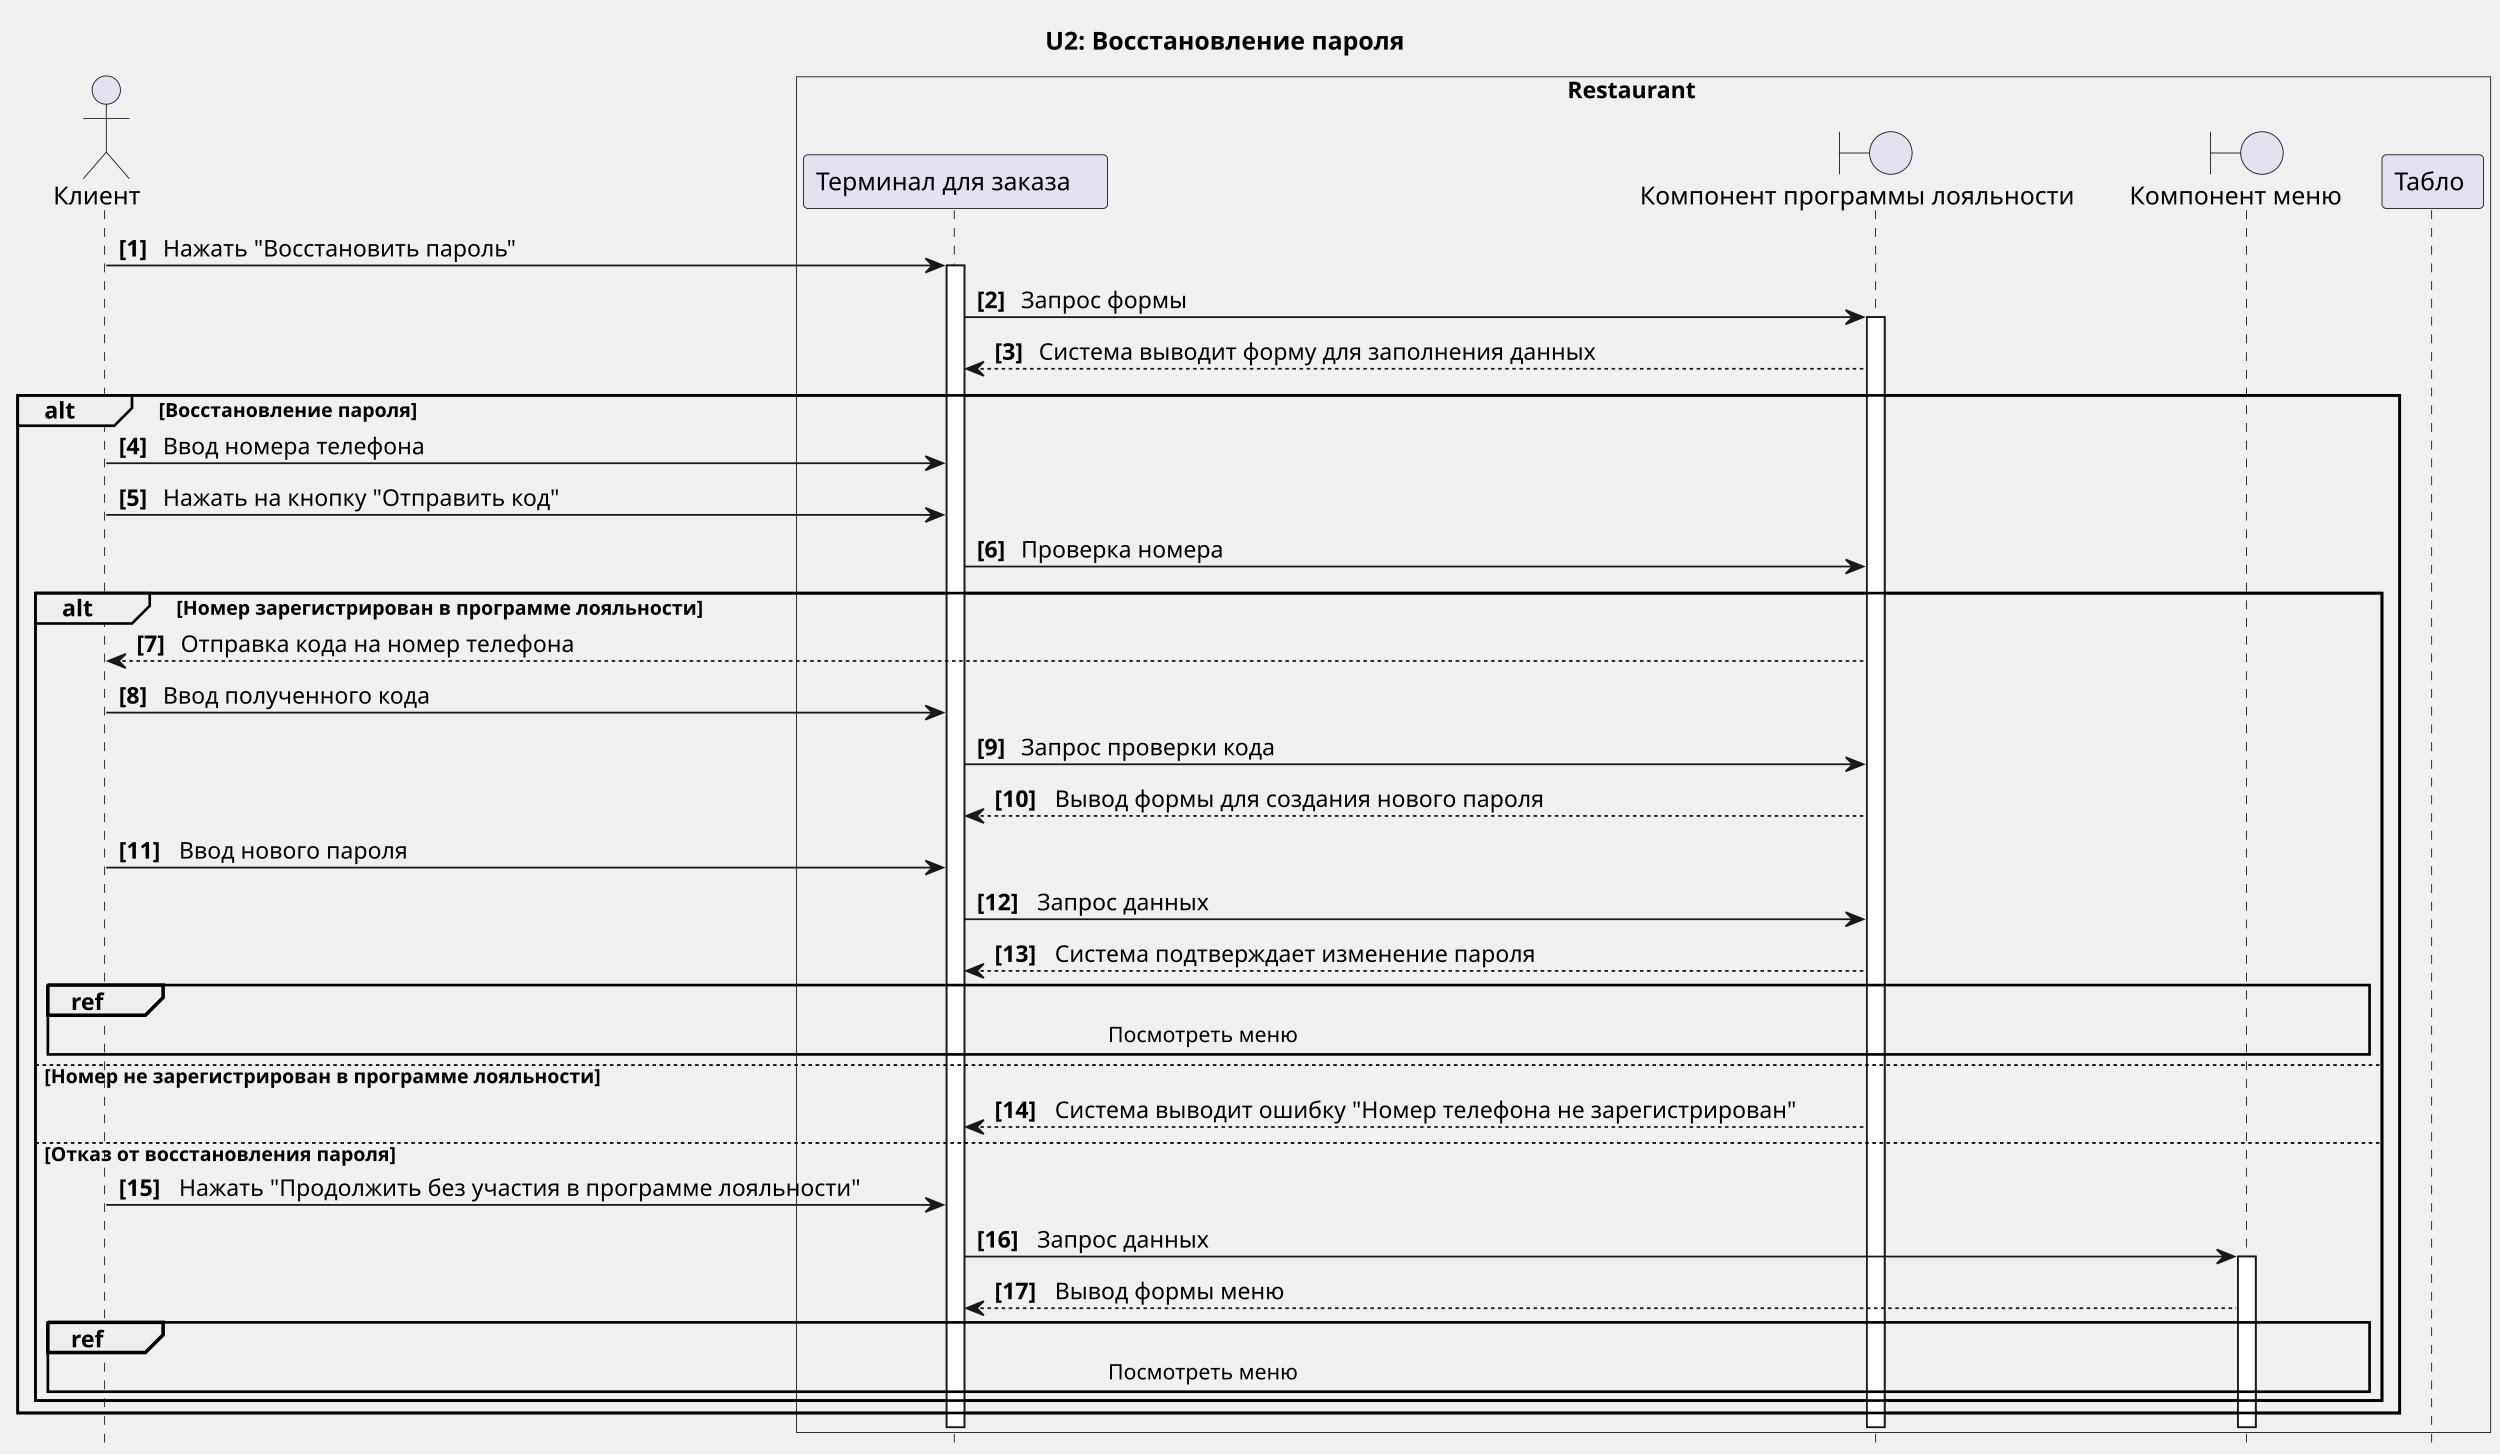
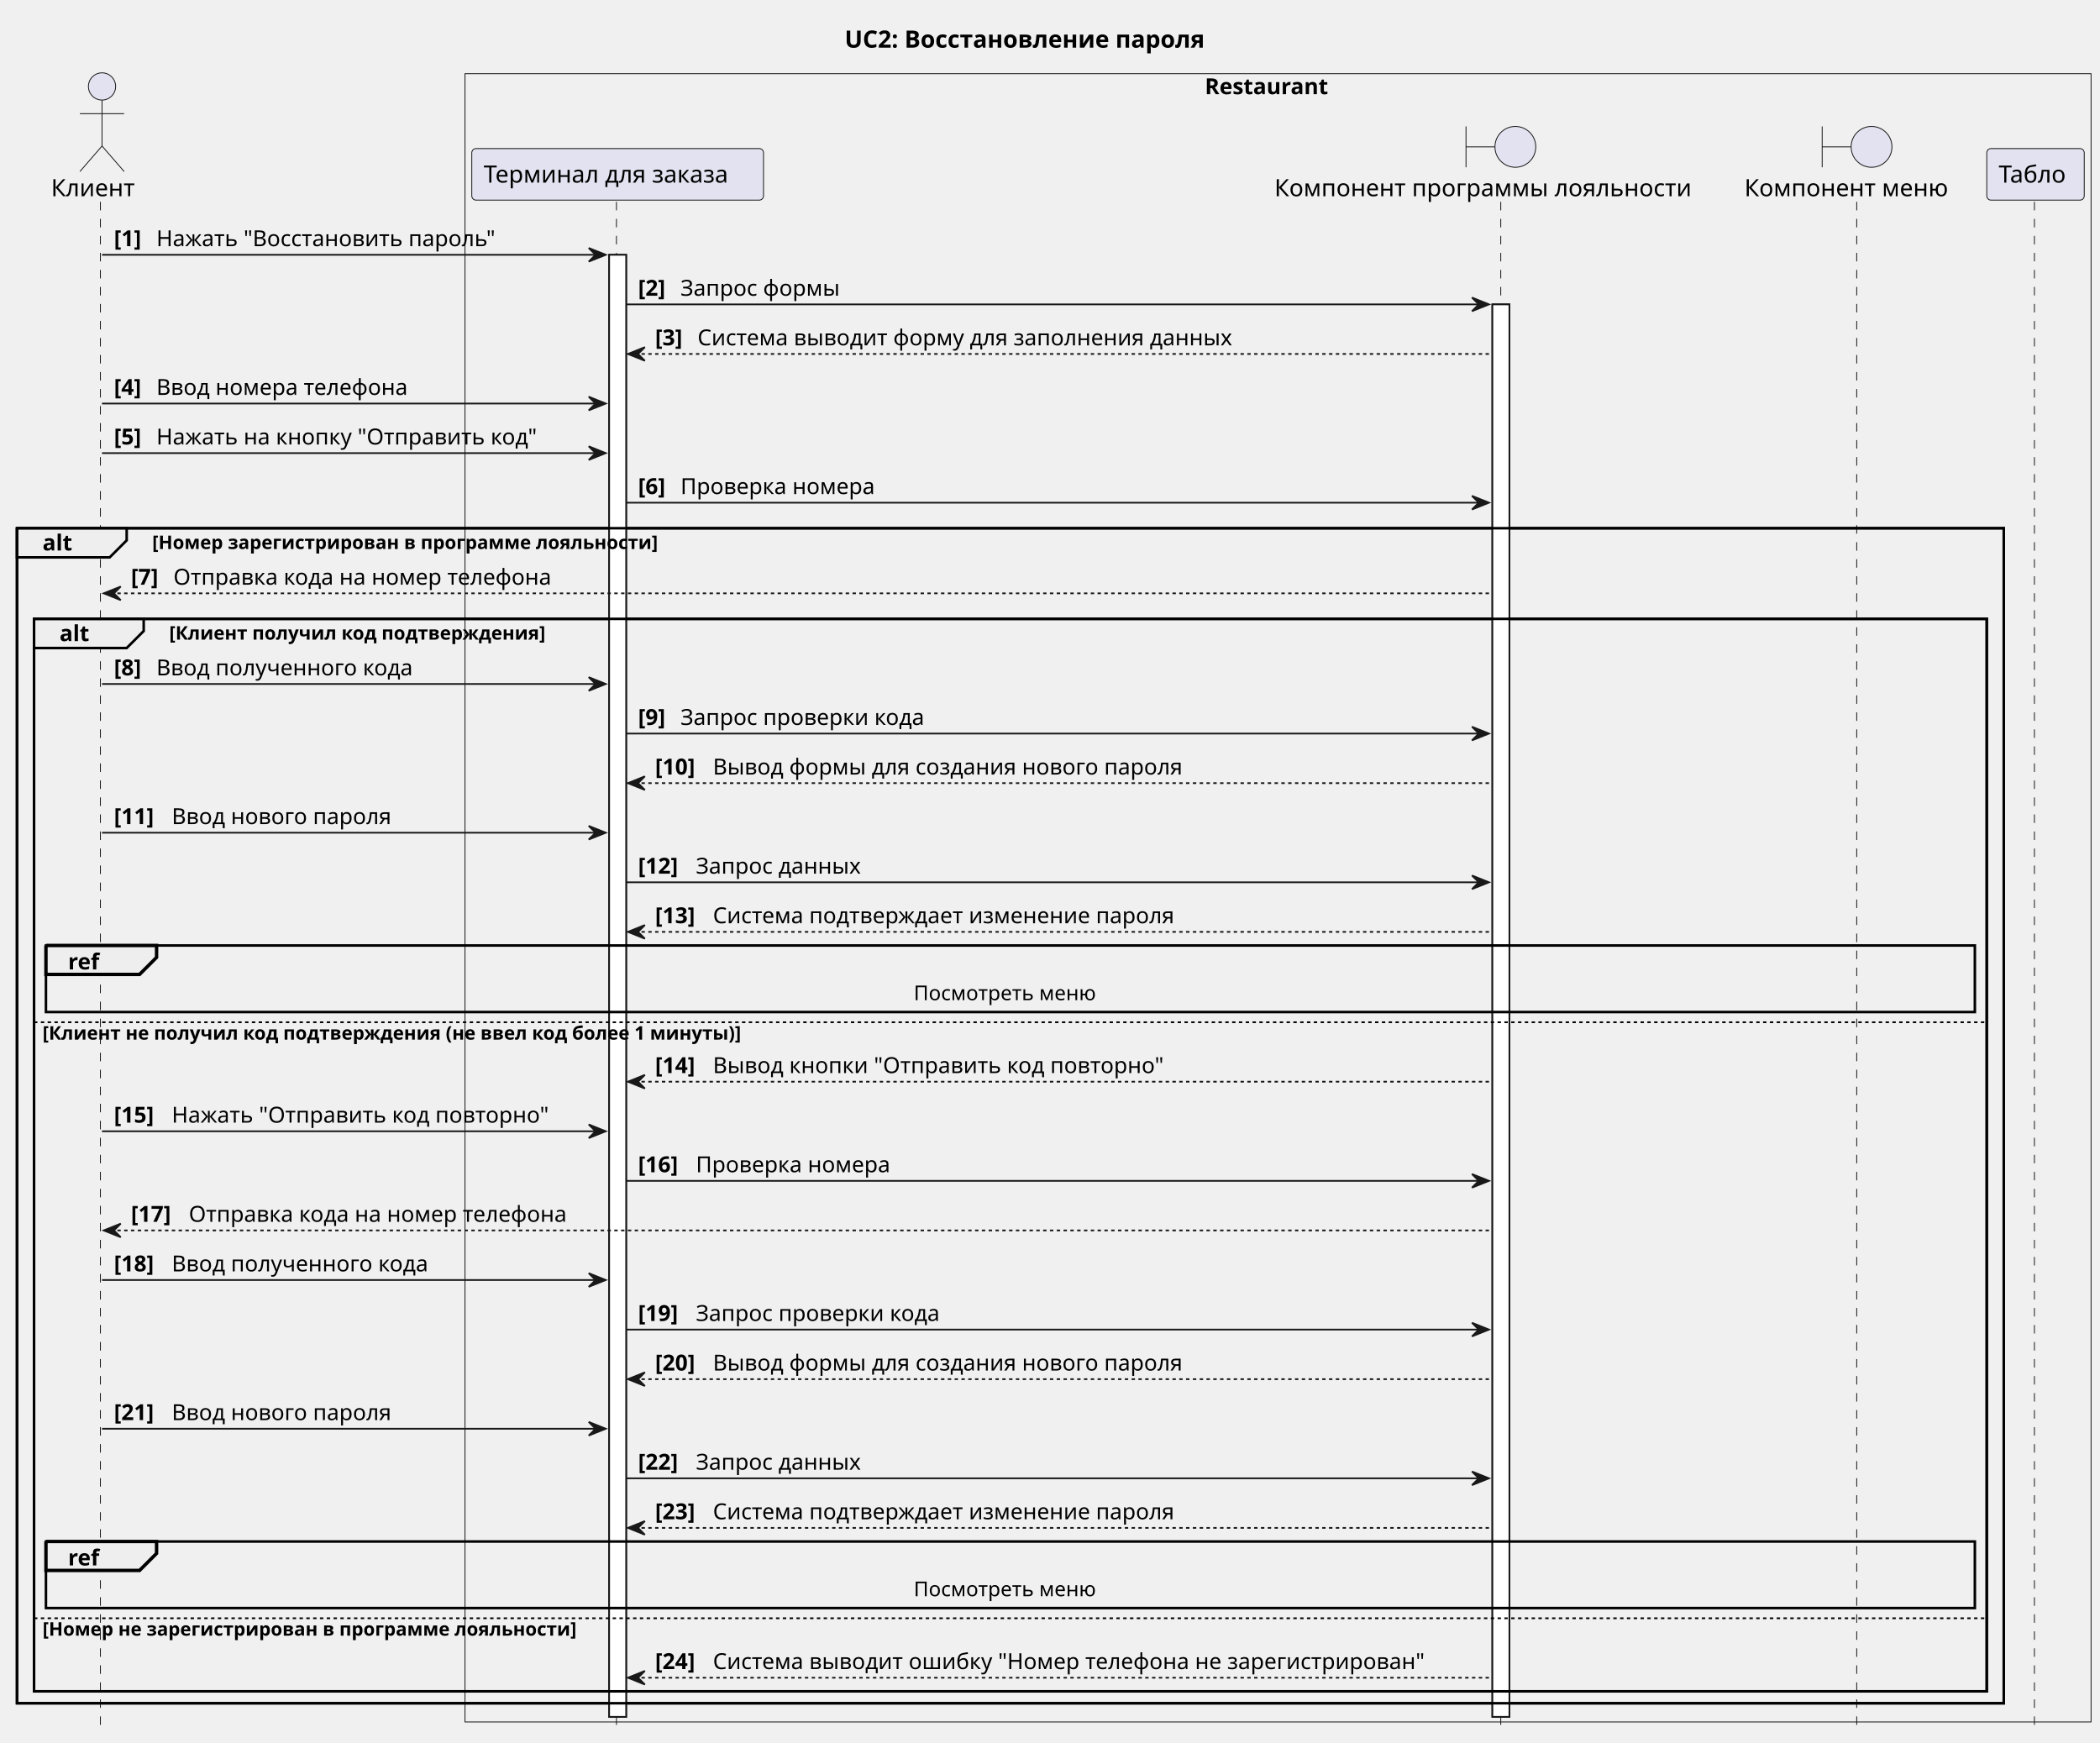
- <svg xmlns="http://www.w3.org/2000/svg" contentStyleType="text/css" height="820px" preserveAspectRatio="none" style="width:1410px;height:820px;background:#FFFFFF;" version="1.1" viewBox="0 0 1410 820" width="1410px" zoomAndPan="magnify">
+ <svg xmlns="http://www.w3.org/2000/svg" contentStyleType="text/css" height="1024px" preserveAspectRatio="none" style="width:1234px;height:1024px;background:#FFFFFF;" version="1.1" viewBox="0 0 1234 1024" width="1234px" zoomAndPan="magnify">
  <defs />
  <g>
-     <text fill="#000000" font-family="sans-serif" font-size="14" font-weight="bold" lengthAdjust="spacing" textLength="225.784" x="589.468" y="27.995">U2: Восстановление пароля</text>
-     <rect fill="none" height="764.633" style="stroke:#181818;stroke-width:0.5;" width="955.512" x="449.209" y="43.297" />
-     <text fill="#000000" font-family="sans-serif" font-size="13" font-weight="bold" lengthAdjust="spacing" textLength="81.46" x="883.972" y="55.364">Restaurant</text>
-     <rect fill="#FFFFFF" height="655.203" style="stroke:#181818;stroke-width:1.0;" width="10" x="533.921" y="149.727" />
-     <rect fill="#FFFFFF" height="626.07" style="stroke:#181818;stroke-width:1.0;" width="10" x="1052.934" y="178.859" />
-     <rect fill="#FFFFFF" height="96.234" style="stroke:#181818;stroke-width:1.0;" width="10" x="1262.23" y="708.695" />
-     <rect fill="none" height="573.938" style="stroke:#000000;stroke-width:1.5;" width="1343.442" x="10" y="222.992" />
-     <rect fill="none" height="455.406" style="stroke:#000000;stroke-width:1.5;" width="1323.442" x="20" y="334.523" />
-     <line style="stroke:#181818;stroke-width:0.5;stroke-dasharray:5.0,5.0;" x1="59" x2="59" y1="118.594" y2="813.93" />
-     <line style="stroke:#181818;stroke-width:0.5;stroke-dasharray:5.0,5.0;" x1="538.209" x2="538.209" y1="118.594" y2="813.93" />
-     <line style="stroke:#181818;stroke-width:0.5;stroke-dasharray:5.0,5.0;" x1="1057.85" x2="1057.85" y1="118.594" y2="813.93" />
-     <line style="stroke:#181818;stroke-width:0.5;stroke-dasharray:5.0,5.0;" x1="1267.019" x2="1267.019" y1="118.594" y2="813.93" />
-     <line style="stroke:#181818;stroke-width:0.5;stroke-dasharray:5.0,5.0;" x1="1371.442" x2="1371.442" y1="118.594" y2="813.93" />
+     <text fill="#000000" font-family="sans-serif" font-size="14" font-weight="bold" lengthAdjust="spacing" textLength="236.059" x="496.343" y="27.995">UC2: Восстановление пароля</text>
+     <rect fill="none" height="968.562" style="stroke:#181818;stroke-width:0.5;" width="955.512" x="273.233" y="43.297" />
+     <text fill="#000000" font-family="sans-serif" font-size="13" font-weight="bold" lengthAdjust="spacing" textLength="81.46" x="707.996" y="55.364">Restaurant</text>
+     <rect fill="#FFFFFF" height="859.133" style="stroke:#181818;stroke-width:1.0;" width="10" x="357.945" y="149.727" />
+     <rect fill="#FFFFFF" height="830" style="stroke:#181818;stroke-width:1.0;" width="10" x="876.958" y="178.859" />
+     <rect fill="none" height="690.469" style="stroke:#000000;stroke-width:1.5;" width="1167.466" x="10" y="310.391" />
+     <rect fill="none" height="630.203" style="stroke:#000000;stroke-width:1.5;" width="1147.466" x="20" y="363.656" />
+     <line style="stroke:#181818;stroke-width:0.5;stroke-dasharray:5.0,5.0;" x1="59" x2="59" y1="118.594" y2="1017.859" />
+     <line style="stroke:#181818;stroke-width:0.5;stroke-dasharray:5.0,5.0;" x1="362.233" x2="362.233" y1="118.594" y2="1017.859" />
+     <line style="stroke:#181818;stroke-width:0.5;stroke-dasharray:5.0,5.0;" x1="881.874" x2="881.874" y1="118.594" y2="1017.859" />
+     <line style="stroke:#181818;stroke-width:0.5;stroke-dasharray:5.0,5.0;" x1="1091.043" x2="1091.043" y1="118.594" y2="1017.859" />
+     <line style="stroke:#181818;stroke-width:0.5;stroke-dasharray:5.0,5.0;" x1="1195.466" x2="1195.466" y1="118.594" y2="1017.859" />
    <text fill="#000000" font-family="sans-serif" font-size="14" lengthAdjust="spacing" textLength="53.908" x="30" y="115.292">Клиент</text>
    <ellipse cx="59.954" cy="50.797" fill="#E2E2F0" rx="8" ry="8" style="stroke:#181818;stroke-width:0.5;" />
    <path d="M59.954,58.797 L59.954,85.797 M46.954,66.797 L72.954,66.797 M59.954,85.797 L46.954,100.797 M59.954,85.797 L72.954,100.797 " fill="none" style="stroke:#181818;stroke-width:0.5;" />
-     <rect fill="#E2E2F0" height="30.297" rx="2.5" ry="2.5" style="stroke:#181818;stroke-width:0.5;" width="171.425" x="453.209" y="87.297" />
-     <text fill="#000000" font-family="sans-serif" font-size="14" lengthAdjust="spacing" textLength="157.425" x="460.209" y="107.292">Терминал для заказа</text>
-     <text fill="#000000" font-family="sans-serif" font-size="14" lengthAdjust="spacing" textLength="260.169" x="924.85" y="115.292">Компонент программы лояльности</text>
-     <path d="M1037.434,74.297 L1037.434,98.297 M1037.434,86.297 L1054.434,86.297 " fill="none" style="stroke:#181818;stroke-width:0.5;" />
-     <ellipse cx="1066.434" cy="86.297" fill="#E2E2F0" rx="12" ry="12" style="stroke:#181818;stroke-width:0.5;" />
-     <text fill="#000000" font-family="sans-serif" font-size="14" lengthAdjust="spacing" textLength="126.424" x="1201.019" y="115.292">Компонент меню</text>
-     <path d="M1246.73,74.297 L1246.73,98.297 M1246.73,86.297 L1263.73,86.297 " fill="none" style="stroke:#181818;stroke-width:0.5;" />
-     <ellipse cx="1275.73" cy="86.297" fill="#E2E2F0" rx="12" ry="12" style="stroke:#181818;stroke-width:0.5;" />
-     <rect fill="#E2E2F0" height="30.297" rx="2.5" ry="2.5" style="stroke:#181818;stroke-width:0.5;" width="57.278" x="1343.442" y="87.297" />
-     <text fill="#000000" font-family="sans-serif" font-size="14" lengthAdjust="spacing" textLength="43.278" x="1350.442" y="107.292">Табло</text>
-     <rect fill="#FFFFFF" height="655.203" style="stroke:#181818;stroke-width:1.0;" width="10" x="533.921" y="149.727" />
-     <rect fill="#FFFFFF" height="626.07" style="stroke:#181818;stroke-width:1.0;" width="10" x="1052.934" y="178.859" />
-     <rect fill="#FFFFFF" height="96.234" style="stroke:#181818;stroke-width:1.0;" width="10" x="1262.23" y="708.695" />
-     <polygon fill="#181818" points="521.921,145.727,531.921,149.727,521.921,153.727,525.921,149.727" style="stroke:#181818;stroke-width:1.0;" />
-     <line style="stroke:#181818;stroke-width:1.0;" x1="59.954" x2="527.921" y1="149.727" y2="149.727" />
+     <rect fill="#E2E2F0" height="30.297" rx="2.5" ry="2.5" style="stroke:#181818;stroke-width:0.5;" width="171.425" x="277.233" y="87.297" />
+     <text fill="#000000" font-family="sans-serif" font-size="14" lengthAdjust="spacing" textLength="157.425" x="284.233" y="107.292">Терминал для заказа</text>
+     <text fill="#000000" font-family="sans-serif" font-size="14" lengthAdjust="spacing" textLength="260.169" x="748.874" y="115.292">Компонент программы лояльности</text>
+     <path d="M861.458,74.297 L861.458,98.297 M861.458,86.297 L878.458,86.297 " fill="none" style="stroke:#181818;stroke-width:0.5;" />
+     <ellipse cx="890.458" cy="86.297" fill="#E2E2F0" rx="12" ry="12" style="stroke:#181818;stroke-width:0.5;" />
+     <text fill="#000000" font-family="sans-serif" font-size="14" lengthAdjust="spacing" textLength="126.424" x="1025.043" y="115.292">Компонент меню</text>
+     <path d="M1070.754,74.297 L1070.754,98.297 M1070.754,86.297 L1087.754,86.297 " fill="none" style="stroke:#181818;stroke-width:0.5;" />
+     <ellipse cx="1099.754" cy="86.297" fill="#E2E2F0" rx="12" ry="12" style="stroke:#181818;stroke-width:0.5;" />
+     <rect fill="#E2E2F0" height="30.297" rx="2.5" ry="2.5" style="stroke:#181818;stroke-width:0.5;" width="57.278" x="1167.466" y="87.297" />
+     <text fill="#000000" font-family="sans-serif" font-size="14" lengthAdjust="spacing" textLength="43.278" x="1174.466" y="107.292">Табло</text>
+     <rect fill="#FFFFFF" height="859.133" style="stroke:#181818;stroke-width:1.0;" width="10" x="357.945" y="149.727" />
+     <rect fill="#FFFFFF" height="830" style="stroke:#181818;stroke-width:1.0;" width="10" x="876.958" y="178.859" />
+     <polygon fill="#181818" points="345.945,145.727,355.945,149.727,345.945,153.727,349.945,149.727" style="stroke:#181818;stroke-width:1.0;" />
+     <line style="stroke:#181818;stroke-width:1.0;" x1="59.954" x2="351.945" y1="149.727" y2="149.727" />
    <text fill="#000000" font-family="sans-serif" font-size="13" font-weight="bold" lengthAdjust="spacing" textLength="20.928" x="66.954" y="144.661">[1]</text>
    <text fill="#000000" font-family="sans-serif" font-size="13" lengthAdjust="spacing" textLength="216.023" x="91.882" y="144.661">Нажать "Восстановить пароль"</text>
-     <polygon fill="#181818" points="1040.934,174.859,1050.934,178.859,1040.934,182.859,1044.934,178.859" style="stroke:#181818;stroke-width:1.0;" />
-     <line style="stroke:#181818;stroke-width:1.0;" x1="543.921" x2="1046.934" y1="178.859" y2="178.859" />
-     <text fill="#000000" font-family="sans-serif" font-size="13" font-weight="bold" lengthAdjust="spacing" textLength="20.928" x="550.921" y="173.793">[2]</text>
-     <text fill="#000000" font-family="sans-serif" font-size="13" lengthAdjust="spacing" textLength="99.677" x="575.85" y="173.793">Запрос формы</text>
-     <polygon fill="#181818" points="554.921,203.992,544.921,207.992,554.921,211.992,550.921,207.992" style="stroke:#181818;stroke-width:1.0;" />
-     <line style="stroke:#181818;stroke-width:1.0;stroke-dasharray:2.0,2.0;" x1="548.921" x2="1051.934" y1="207.992" y2="207.992" />
-     <text fill="#000000" font-family="sans-serif" font-size="13" font-weight="bold" lengthAdjust="spacing" textLength="20.928" x="560.921" y="202.926">[3]</text>
-     <text fill="#000000" font-family="sans-serif" font-size="13" lengthAdjust="spacing" textLength="339.987" x="585.85" y="202.926">Система выводит форму для заполнения данных</text>
-     <path d="M10,222.992 L74.443,222.992 L74.443,230.125 L64.443,240.125 L10,240.125 L10,222.992 " fill="#EEEEEE" style="stroke:#000000;stroke-width:1.5;" />
-     <rect fill="none" height="573.938" style="stroke:#000000;stroke-width:1.5;" width="1343.442" x="10" y="222.992" />
-     <text fill="#000000" font-family="sans-serif" font-size="13" font-weight="bold" lengthAdjust="spacing" textLength="19.443" x="25" y="236.059">alt</text>
-     <text fill="#000000" font-family="sans-serif" font-size="11" font-weight="bold" lengthAdjust="spacing" textLength="162.642" x="89.443" y="235.203">[Восстановление пароля]</text>
-     <polygon fill="#181818" points="521.921,257.258,531.921,261.258,521.921,265.258,525.921,261.258" style="stroke:#181818;stroke-width:1.0;" />
-     <line style="stroke:#181818;stroke-width:1.0;" x1="59.954" x2="527.921" y1="261.258" y2="261.258" />
-     <text fill="#000000" font-family="sans-serif" font-size="13" font-weight="bold" lengthAdjust="spacing" textLength="20.928" x="66.954" y="256.192">[4]</text>
-     <text fill="#000000" font-family="sans-serif" font-size="13" lengthAdjust="spacing" textLength="159.675" x="91.882" y="256.192">Ввод номера телефона</text>
-     <polygon fill="#181818" points="521.921,286.391,531.921,290.391,521.921,294.391,525.921,290.391" style="stroke:#181818;stroke-width:1.0;" />
-     <line style="stroke:#181818;stroke-width:1.0;" x1="59.954" x2="527.921" y1="290.391" y2="290.391" />
-     <text fill="#000000" font-family="sans-serif" font-size="13" font-weight="bold" lengthAdjust="spacing" textLength="20.928" x="66.954" y="285.325">[5]</text>
-     <text fill="#000000" font-family="sans-serif" font-size="13" lengthAdjust="spacing" textLength="244.62" x="91.882" y="285.325">Нажать на кнопку "Отправить код"</text>
-     <polygon fill="#181818" points="1040.934,315.523,1050.934,319.523,1040.934,323.523,1044.934,319.523" style="stroke:#181818;stroke-width:1.0;" />
-     <line style="stroke:#181818;stroke-width:1.0;" x1="543.921" x2="1046.934" y1="319.523" y2="319.523" />
-     <text fill="#000000" font-family="sans-serif" font-size="13" font-weight="bold" lengthAdjust="spacing" textLength="20.928" x="550.921" y="314.457">[6]</text>
-     <text fill="#000000" font-family="sans-serif" font-size="13" lengthAdjust="spacing" textLength="120.32" x="575.85" y="314.457">Проверка номера</text>
-     <path d="M20,334.523 L84.443,334.523 L84.443,341.656 L74.443,351.656 L20,351.656 L20,334.523 " fill="#EEEEEE" style="stroke:#000000;stroke-width:1.5;" />
-     <rect fill="none" height="455.406" style="stroke:#000000;stroke-width:1.5;" width="1323.442" x="20" y="334.523" />
-     <text fill="#000000" font-family="sans-serif" font-size="13" font-weight="bold" lengthAdjust="spacing" textLength="19.443" x="35" y="347.59">alt</text>
-     <text fill="#000000" font-family="sans-serif" font-size="11" font-weight="bold" lengthAdjust="spacing" textLength="324.887" x="99.443" y="346.734">[Номер зарегистрирован в программе лояльности]</text>
-     <polygon fill="#181818" points="70.954,368.789,60.954,372.789,70.954,376.789,66.954,372.789" style="stroke:#181818;stroke-width:1.0;" />
-     <line style="stroke:#181818;stroke-width:1.0;stroke-dasharray:2.0,2.0;" x1="64.954" x2="1051.934" y1="372.789" y2="372.789" />
-     <text fill="#000000" font-family="sans-serif" font-size="13" font-weight="bold" lengthAdjust="spacing" textLength="20.928" x="76.954" y="367.723">[7]</text>
-     <text fill="#000000" font-family="sans-serif" font-size="13" lengthAdjust="spacing" textLength="241.681" x="101.882" y="367.723">Отправка кода на номер телефона</text>
-     <polygon fill="#181818" points="521.921,397.922,531.921,401.922,521.921,405.922,525.921,401.922" style="stroke:#181818;stroke-width:1.0;" />
-     <line style="stroke:#181818;stroke-width:1.0;" x1="59.954" x2="527.921" y1="401.922" y2="401.922" />
+     <polygon fill="#181818" points="864.958,174.859,874.958,178.859,864.958,182.859,868.958,178.859" style="stroke:#181818;stroke-width:1.0;" />
+     <line style="stroke:#181818;stroke-width:1.0;" x1="367.945" x2="870.958" y1="178.859" y2="178.859" />
+     <text fill="#000000" font-family="sans-serif" font-size="13" font-weight="bold" lengthAdjust="spacing" textLength="20.928" x="374.945" y="173.793">[2]</text>
+     <text fill="#000000" font-family="sans-serif" font-size="13" lengthAdjust="spacing" textLength="99.677" x="399.873" y="173.793">Запрос формы</text>
+     <polygon fill="#181818" points="378.945,203.992,368.945,207.992,378.945,211.992,374.945,207.992" style="stroke:#181818;stroke-width:1.0;" />
+     <line style="stroke:#181818;stroke-width:1.0;stroke-dasharray:2.0,2.0;" x1="372.945" x2="875.958" y1="207.992" y2="207.992" />
+     <text fill="#000000" font-family="sans-serif" font-size="13" font-weight="bold" lengthAdjust="spacing" textLength="20.928" x="384.945" y="202.926">[3]</text>
+     <text fill="#000000" font-family="sans-serif" font-size="13" lengthAdjust="spacing" textLength="339.987" x="409.873" y="202.926">Система выводит форму для заполнения данных</text>
+     <polygon fill="#181818" points="345.945,233.125,355.945,237.125,345.945,241.125,349.945,237.125" style="stroke:#181818;stroke-width:1.0;" />
+     <line style="stroke:#181818;stroke-width:1.0;" x1="59.954" x2="351.945" y1="237.125" y2="237.125" />
+     <text fill="#000000" font-family="sans-serif" font-size="13" font-weight="bold" lengthAdjust="spacing" textLength="20.928" x="66.954" y="232.059">[4]</text>
+     <text fill="#000000" font-family="sans-serif" font-size="13" lengthAdjust="spacing" textLength="159.675" x="91.882" y="232.059">Ввод номера телефона</text>
+     <polygon fill="#181818" points="345.945,262.258,355.945,266.258,345.945,270.258,349.945,266.258" style="stroke:#181818;stroke-width:1.0;" />
+     <line style="stroke:#181818;stroke-width:1.0;" x1="59.954" x2="351.945" y1="266.258" y2="266.258" />
+     <text fill="#000000" font-family="sans-serif" font-size="13" font-weight="bold" lengthAdjust="spacing" textLength="20.928" x="66.954" y="261.192">[5]</text>
+     <text fill="#000000" font-family="sans-serif" font-size="13" lengthAdjust="spacing" textLength="244.62" x="91.882" y="261.192">Нажать на кнопку "Отправить код"</text>
+     <polygon fill="#181818" points="864.958,291.391,874.958,295.391,864.958,299.391,868.958,295.391" style="stroke:#181818;stroke-width:1.0;" />
+     <line style="stroke:#181818;stroke-width:1.0;" x1="367.945" x2="870.958" y1="295.391" y2="295.391" />
+     <text fill="#000000" font-family="sans-serif" font-size="13" font-weight="bold" lengthAdjust="spacing" textLength="20.928" x="374.945" y="290.325">[6]</text>
+     <text fill="#000000" font-family="sans-serif" font-size="13" lengthAdjust="spacing" textLength="120.32" x="399.873" y="290.325">Проверка номера</text>
+     <path d="M10,310.391 L74.443,310.391 L74.443,317.523 L64.443,327.523 L10,327.523 L10,310.391 " fill="#EEEEEE" style="stroke:#000000;stroke-width:1.5;" />
+     <rect fill="none" height="690.469" style="stroke:#000000;stroke-width:1.5;" width="1167.466" x="10" y="310.391" />
+     <text fill="#000000" font-family="sans-serif" font-size="13" font-weight="bold" lengthAdjust="spacing" textLength="19.443" x="25" y="323.457">alt</text>
+     <text fill="#000000" font-family="sans-serif" font-size="11" font-weight="bold" lengthAdjust="spacing" textLength="324.887" x="89.443" y="322.601">[Номер зарегистрирован в программе лояльности]</text>
+     <polygon fill="#181818" points="70.954,344.656,60.954,348.656,70.954,352.656,66.954,348.656" style="stroke:#181818;stroke-width:1.0;" />
+     <line style="stroke:#181818;stroke-width:1.0;stroke-dasharray:2.0,2.0;" x1="64.954" x2="875.958" y1="348.656" y2="348.656" />
+     <text fill="#000000" font-family="sans-serif" font-size="13" font-weight="bold" lengthAdjust="spacing" textLength="20.928" x="76.954" y="343.59">[7]</text>
+     <text fill="#000000" font-family="sans-serif" font-size="13" lengthAdjust="spacing" textLength="241.681" x="101.882" y="343.59">Отправка кода на номер телефона</text>
+     <path d="M20,363.656 L84.443,363.656 L84.443,370.789 L74.443,380.789 L20,380.789 L20,363.656 " fill="#EEEEEE" style="stroke:#000000;stroke-width:1.5;" />
+     <rect fill="none" height="630.203" style="stroke:#000000;stroke-width:1.5;" width="1147.466" x="20" y="363.656" />
+     <text fill="#000000" font-family="sans-serif" font-size="13" font-weight="bold" lengthAdjust="spacing" textLength="19.443" x="35" y="376.723">alt</text>
+     <text fill="#000000" font-family="sans-serif" font-size="11" font-weight="bold" lengthAdjust="spacing" textLength="247.715" x="99.443" y="375.867">[Клиент получил код подтверждения]</text>
+     <polygon fill="#181818" points="345.945,397.922,355.945,401.922,345.945,405.922,349.945,401.922" style="stroke:#181818;stroke-width:1.0;" />
+     <line style="stroke:#181818;stroke-width:1.0;" x1="59.954" x2="351.945" y1="401.922" y2="401.922" />
    <text fill="#000000" font-family="sans-serif" font-size="13" font-weight="bold" lengthAdjust="spacing" textLength="20.928" x="66.954" y="396.856">[8]</text>
    <text fill="#000000" font-family="sans-serif" font-size="13" lengthAdjust="spacing" textLength="162.417" x="91.882" y="396.856">Ввод полученного кода</text>
-     <polygon fill="#181818" points="1040.934,427.055,1050.934,431.055,1040.934,435.055,1044.934,431.055" style="stroke:#181818;stroke-width:1.0;" />
-     <line style="stroke:#181818;stroke-width:1.0;" x1="543.921" x2="1046.934" y1="431.055" y2="431.055" />
-     <text fill="#000000" font-family="sans-serif" font-size="13" font-weight="bold" lengthAdjust="spacing" textLength="20.928" x="550.921" y="425.989">[9]</text>
-     <text fill="#000000" font-family="sans-serif" font-size="13" lengthAdjust="spacing" textLength="154.096" x="575.85" y="425.989">Запрос проверки кода</text>
-     <polygon fill="#181818" points="554.921,456.188,544.921,460.188,554.921,464.188,550.921,460.188" style="stroke:#181818;stroke-width:1.0;" />
-     <line style="stroke:#181818;stroke-width:1.0;stroke-dasharray:2.0,2.0;" x1="548.921" x2="1051.934" y1="460.188" y2="460.188" />
-     <text fill="#000000" font-family="sans-serif" font-size="13" font-weight="bold" lengthAdjust="spacing" textLength="29.974" x="560.921" y="455.122">[10]</text>
-     <text fill="#000000" font-family="sans-serif" font-size="13" lengthAdjust="spacing" textLength="296.347" x="594.895" y="455.122">Вывод формы для создания нового пароля</text>
-     <polygon fill="#181818" points="521.921,485.32,531.921,489.32,521.921,493.32,525.921,489.32" style="stroke:#181818;stroke-width:1.0;" />
-     <line style="stroke:#181818;stroke-width:1.0;" x1="59.954" x2="527.921" y1="489.32" y2="489.32" />
+     <polygon fill="#181818" points="864.958,427.055,874.958,431.055,864.958,435.055,868.958,431.055" style="stroke:#181818;stroke-width:1.0;" />
+     <line style="stroke:#181818;stroke-width:1.0;" x1="367.945" x2="870.958" y1="431.055" y2="431.055" />
+     <text fill="#000000" font-family="sans-serif" font-size="13" font-weight="bold" lengthAdjust="spacing" textLength="20.928" x="374.945" y="425.989">[9]</text>
+     <text fill="#000000" font-family="sans-serif" font-size="13" lengthAdjust="spacing" textLength="154.096" x="399.873" y="425.989">Запрос проверки кода</text>
+     <polygon fill="#181818" points="378.945,456.188,368.945,460.188,378.945,464.188,374.945,460.188" style="stroke:#181818;stroke-width:1.0;" />
+     <line style="stroke:#181818;stroke-width:1.0;stroke-dasharray:2.0,2.0;" x1="372.945" x2="875.958" y1="460.188" y2="460.188" />
+     <text fill="#000000" font-family="sans-serif" font-size="13" font-weight="bold" lengthAdjust="spacing" textLength="29.974" x="384.945" y="455.122">[10]</text>
+     <text fill="#000000" font-family="sans-serif" font-size="13" lengthAdjust="spacing" textLength="296.347" x="418.919" y="455.122">Вывод формы для создания нового пароля</text>
+     <polygon fill="#181818" points="345.945,485.32,355.945,489.32,345.945,493.32,349.945,489.32" style="stroke:#181818;stroke-width:1.0;" />
+     <line style="stroke:#181818;stroke-width:1.0;" x1="59.954" x2="351.945" y1="489.32" y2="489.32" />
    <text fill="#000000" font-family="sans-serif" font-size="13" font-weight="bold" lengthAdjust="spacing" textLength="29.974" x="66.954" y="484.254">[11]</text>
    <text fill="#000000" font-family="sans-serif" font-size="13" lengthAdjust="spacing" textLength="137.44" x="100.928" y="484.254">Ввод нового пароля</text>
-     <polygon fill="#181818" points="1040.934,514.453,1050.934,518.453,1040.934,522.453,1044.934,518.453" style="stroke:#181818;stroke-width:1.0;" />
-     <line style="stroke:#181818;stroke-width:1.0;" x1="543.921" x2="1046.934" y1="518.453" y2="518.453" />
-     <text fill="#000000" font-family="sans-serif" font-size="13" font-weight="bold" lengthAdjust="spacing" textLength="29.974" x="550.921" y="513.387">[12]</text>
-     <text fill="#000000" font-family="sans-serif" font-size="13" lengthAdjust="spacing" textLength="104.197" x="584.895" y="513.387">Запрос данных</text>
-     <polygon fill="#181818" points="554.921,543.586,544.921,547.586,554.921,551.586,550.921,547.586" style="stroke:#181818;stroke-width:1.0;" />
-     <line style="stroke:#181818;stroke-width:1.0;stroke-dasharray:2.0,2.0;" x1="548.921" x2="1051.934" y1="547.586" y2="547.586" />
-     <text fill="#000000" font-family="sans-serif" font-size="13" font-weight="bold" lengthAdjust="spacing" textLength="29.974" x="560.921" y="542.52">[13]</text>
-     <text fill="#000000" font-family="sans-serif" font-size="13" lengthAdjust="spacing" textLength="294.988" x="594.895" y="542.52">Система подтверждает изменение пароля</text>
-     <rect fill="none" height="39.102" style="stroke:#000000;stroke-width:1.5;" width="1309.442" x="27" y="555.586" />
+     <polygon fill="#181818" points="864.958,514.453,874.958,518.453,864.958,522.453,868.958,518.453" style="stroke:#181818;stroke-width:1.0;" />
+     <line style="stroke:#181818;stroke-width:1.0;" x1="367.945" x2="870.958" y1="518.453" y2="518.453" />
+     <text fill="#000000" font-family="sans-serif" font-size="13" font-weight="bold" lengthAdjust="spacing" textLength="29.974" x="374.945" y="513.387">[12]</text>
+     <text fill="#000000" font-family="sans-serif" font-size="13" lengthAdjust="spacing" textLength="104.197" x="408.919" y="513.387">Запрос данных</text>
+     <polygon fill="#181818" points="378.945,543.586,368.945,547.586,378.945,551.586,374.945,547.586" style="stroke:#181818;stroke-width:1.0;" />
+     <line style="stroke:#181818;stroke-width:1.0;stroke-dasharray:2.0,2.0;" x1="372.945" x2="875.958" y1="547.586" y2="547.586" />
+     <text fill="#000000" font-family="sans-serif" font-size="13" font-weight="bold" lengthAdjust="spacing" textLength="29.974" x="384.945" y="542.52">[13]</text>
+     <text fill="#000000" font-family="sans-serif" font-size="13" lengthAdjust="spacing" textLength="294.988" x="418.919" y="542.52">Система подтверждает изменение пароля</text>
+     <rect fill="none" height="39.102" style="stroke:#000000;stroke-width:1.5;" width="1133.466" x="27" y="555.586" />
    <path d="M27,555.586 L92,555.586 L92,562.586 L82,572.586 L27,572.586 L27,555.586 " fill="#EEEEEE" style="stroke:#000000;stroke-width:2.0;" />
    <text fill="#000000" font-family="sans-serif" font-size="13" font-weight="bold" lengthAdjust="spacing" textLength="20.884" x="40" y="569.653">ref</text>
-     <text fill="#000000" font-family="sans-serif" font-size="12" lengthAdjust="spacing" textLength="113.607" x="624.918" y="587.725">Посмотреть меню</text>
-     <line style="stroke:#000000;stroke-width:1.0;stroke-dasharray:2.0,2.0;" x1="20" x2="1343.442" y1="600.688" y2="600.688" />
-     <text fill="#000000" font-family="sans-serif" font-size="11" font-weight="bold" lengthAdjust="spacing" textLength="343.777" x="25" y="610.898">[Номер не зарегистрирован в программе лояльности]</text>
-     <polygon fill="#181818" points="554.921,631.625,544.921,635.625,554.921,639.625,550.921,635.625" style="stroke:#181818;stroke-width:1.0;" />
-     <line style="stroke:#181818;stroke-width:1.0;stroke-dasharray:2.0,2.0;" x1="548.921" x2="1051.934" y1="635.625" y2="635.625" />
-     <text fill="#000000" font-family="sans-serif" font-size="13" font-weight="bold" lengthAdjust="spacing" textLength="29.974" x="560.921" y="630.559">[14]</text>
-     <text fill="#000000" font-family="sans-serif" font-size="13" lengthAdjust="spacing" textLength="451.039" x="594.895" y="630.559">Система выводит ошибку "Номер телефона не зарегистрирован"</text>
-     <line style="stroke:#000000;stroke-width:1.0;stroke-dasharray:2.0,2.0;" x1="20" x2="1343.442" y1="644.625" y2="644.625" />
-     <text fill="#000000" font-family="sans-serif" font-size="11" font-weight="bold" lengthAdjust="spacing" textLength="219.42" x="25" y="654.835">[Отказ от восстановления пароля]</text>
-     <polygon fill="#181818" points="521.921,675.562,531.921,679.562,521.921,683.562,525.921,679.562" style="stroke:#181818;stroke-width:1.0;" />
-     <line style="stroke:#181818;stroke-width:1.0;" x1="59.954" x2="527.921" y1="679.562" y2="679.562" />
-     <text fill="#000000" font-family="sans-serif" font-size="13" font-weight="bold" lengthAdjust="spacing" textLength="29.974" x="66.954" y="674.497">[15]</text>
-     <text fill="#000000" font-family="sans-serif" font-size="13" lengthAdjust="spacing" textLength="415.994" x="100.928" y="674.497">Нажать "Продолжить без участия в программе лояльности"</text>
-     <polygon fill="#181818" points="1250.23,704.695,1260.23,708.695,1250.23,712.695,1254.23,708.695" style="stroke:#181818;stroke-width:1.0;" />
-     <line style="stroke:#181818;stroke-width:1.0;" x1="543.921" x2="1256.23" y1="708.695" y2="708.695" />
-     <text fill="#000000" font-family="sans-serif" font-size="13" font-weight="bold" lengthAdjust="spacing" textLength="29.974" x="550.921" y="703.629">[16]</text>
-     <text fill="#000000" font-family="sans-serif" font-size="13" lengthAdjust="spacing" textLength="104.197" x="584.895" y="703.629">Запрос данных</text>
-     <polygon fill="#181818" points="554.921,733.828,544.921,737.828,554.921,741.828,550.921,737.828" style="stroke:#181818;stroke-width:1.0;" />
-     <line style="stroke:#181818;stroke-width:1.0;stroke-dasharray:2.0,2.0;" x1="548.921" x2="1261.23" y1="737.828" y2="737.828" />
-     <text fill="#000000" font-family="sans-serif" font-size="13" font-weight="bold" lengthAdjust="spacing" textLength="29.974" x="560.921" y="732.762">[17]</text>
-     <text fill="#000000" font-family="sans-serif" font-size="13" lengthAdjust="spacing" textLength="136.69" x="594.895" y="732.762">Вывод формы меню</text>
-     <rect fill="none" height="39.102" style="stroke:#000000;stroke-width:1.5;" width="1309.442" x="27" y="745.828" />
-     <path d="M27,745.828 L92,745.828 L92,752.828 L82,762.828 L27,762.828 L27,745.828 " fill="#EEEEEE" style="stroke:#000000;stroke-width:2.0;" />
-     <text fill="#000000" font-family="sans-serif" font-size="13" font-weight="bold" lengthAdjust="spacing" textLength="20.884" x="40" y="759.895">ref</text>
-     <text fill="#000000" font-family="sans-serif" font-size="12" lengthAdjust="spacing" textLength="113.607" x="624.918" y="777.967">Посмотреть меню</text>
+     <text fill="#000000" font-family="sans-serif" font-size="12" lengthAdjust="spacing" textLength="113.607" x="536.929" y="587.725">Посмотреть меню</text>
+     <line style="stroke:#000000;stroke-width:1.0;stroke-dasharray:2.0,2.0;" x1="20" x2="1167.466" y1="600.688" y2="600.688" />
+     <text fill="#000000" font-family="sans-serif" font-size="11" font-weight="bold" lengthAdjust="spacing" textLength="461.705" x="25" y="610.898">[Клиент не получил код подтверждения (не ввел код более 1 минуты)]</text>
+     <polygon fill="#181818" points="378.945,631.625,368.945,635.625,378.945,639.625,374.945,635.625" style="stroke:#181818;stroke-width:1.0;" />
+     <line style="stroke:#181818;stroke-width:1.0;stroke-dasharray:2.0,2.0;" x1="372.945" x2="875.958" y1="635.625" y2="635.625" />
+     <text fill="#000000" font-family="sans-serif" font-size="13" font-weight="bold" lengthAdjust="spacing" textLength="29.974" x="384.945" y="630.559">[14]</text>
+     <text fill="#000000" font-family="sans-serif" font-size="13" lengthAdjust="spacing" textLength="284.388" x="418.919" y="630.559">Вывод кнопки "Отправить код повторно"</text>
+     <polygon fill="#181818" points="345.945,660.758,355.945,664.758,345.945,668.758,349.945,664.758" style="stroke:#181818;stroke-width:1.0;" />
+     <line style="stroke:#181818;stroke-width:1.0;" x1="59.954" x2="351.945" y1="664.758" y2="664.758" />
+     <text fill="#000000" font-family="sans-serif" font-size="13" font-weight="bold" lengthAdjust="spacing" textLength="29.974" x="66.954" y="659.692">[15]</text>
+     <text fill="#000000" font-family="sans-serif" font-size="13" lengthAdjust="spacing" textLength="240.018" x="100.928" y="659.692">Нажать "Отправить код повторно"</text>
+     <polygon fill="#181818" points="864.958,689.891,874.958,693.891,864.958,697.891,868.958,693.891" style="stroke:#181818;stroke-width:1.0;" />
+     <line style="stroke:#181818;stroke-width:1.0;" x1="367.945" x2="870.958" y1="693.891" y2="693.891" />
+     <text fill="#000000" font-family="sans-serif" font-size="13" font-weight="bold" lengthAdjust="spacing" textLength="29.974" x="374.945" y="688.825">[16]</text>
+     <text fill="#000000" font-family="sans-serif" font-size="13" lengthAdjust="spacing" textLength="120.32" x="408.919" y="688.825">Проверка номера</text>
+     <polygon fill="#181818" points="70.954,719.023,60.954,723.023,70.954,727.023,66.954,723.023" style="stroke:#181818;stroke-width:1.0;" />
+     <line style="stroke:#181818;stroke-width:1.0;stroke-dasharray:2.0,2.0;" x1="64.954" x2="875.958" y1="723.023" y2="723.023" />
+     <text fill="#000000" font-family="sans-serif" font-size="13" font-weight="bold" lengthAdjust="spacing" textLength="29.974" x="76.954" y="717.957">[17]</text>
+     <text fill="#000000" font-family="sans-serif" font-size="13" lengthAdjust="spacing" textLength="241.681" x="110.928" y="717.957">Отправка кода на номер телефона</text>
+     <polygon fill="#181818" points="345.945,748.156,355.945,752.156,345.945,756.156,349.945,752.156" style="stroke:#181818;stroke-width:1.0;" />
+     <line style="stroke:#181818;stroke-width:1.0;" x1="59.954" x2="351.945" y1="752.156" y2="752.156" />
+     <text fill="#000000" font-family="sans-serif" font-size="13" font-weight="bold" lengthAdjust="spacing" textLength="29.974" x="66.954" y="747.09">[18]</text>
+     <text fill="#000000" font-family="sans-serif" font-size="13" lengthAdjust="spacing" textLength="162.417" x="100.928" y="747.09">Ввод полученного кода</text>
+     <polygon fill="#181818" points="864.958,777.289,874.958,781.289,864.958,785.289,868.958,781.289" style="stroke:#181818;stroke-width:1.0;" />
+     <line style="stroke:#181818;stroke-width:1.0;" x1="367.945" x2="870.958" y1="781.289" y2="781.289" />
+     <text fill="#000000" font-family="sans-serif" font-size="13" font-weight="bold" lengthAdjust="spacing" textLength="29.974" x="374.945" y="776.223">[19]</text>
+     <text fill="#000000" font-family="sans-serif" font-size="13" lengthAdjust="spacing" textLength="154.096" x="408.919" y="776.223">Запрос проверки кода</text>
+     <polygon fill="#181818" points="378.945,806.422,368.945,810.422,378.945,814.422,374.945,810.422" style="stroke:#181818;stroke-width:1.0;" />
+     <line style="stroke:#181818;stroke-width:1.0;stroke-dasharray:2.0,2.0;" x1="372.945" x2="875.958" y1="810.422" y2="810.422" />
+     <text fill="#000000" font-family="sans-serif" font-size="13" font-weight="bold" lengthAdjust="spacing" textLength="29.974" x="384.945" y="805.356">[20]</text>
+     <text fill="#000000" font-family="sans-serif" font-size="13" lengthAdjust="spacing" textLength="296.347" x="418.919" y="805.356">Вывод формы для создания нового пароля</text>
+     <polygon fill="#181818" points="345.945,835.555,355.945,839.555,345.945,843.555,349.945,839.555" style="stroke:#181818;stroke-width:1.0;" />
+     <line style="stroke:#181818;stroke-width:1.0;" x1="59.954" x2="351.945" y1="839.555" y2="839.555" />
+     <text fill="#000000" font-family="sans-serif" font-size="13" font-weight="bold" lengthAdjust="spacing" textLength="29.974" x="66.954" y="834.489">[21]</text>
+     <text fill="#000000" font-family="sans-serif" font-size="13" lengthAdjust="spacing" textLength="137.44" x="100.928" y="834.489">Ввод нового пароля</text>
+     <polygon fill="#181818" points="864.958,864.688,874.958,868.688,864.958,872.688,868.958,868.688" style="stroke:#181818;stroke-width:1.0;" />
+     <line style="stroke:#181818;stroke-width:1.0;" x1="367.945" x2="870.958" y1="868.688" y2="868.688" />
+     <text fill="#000000" font-family="sans-serif" font-size="13" font-weight="bold" lengthAdjust="spacing" textLength="29.974" x="374.945" y="863.622">[22]</text>
+     <text fill="#000000" font-family="sans-serif" font-size="13" lengthAdjust="spacing" textLength="104.197" x="408.919" y="863.622">Запрос данных</text>
+     <polygon fill="#181818" points="378.945,893.82,368.945,897.82,378.945,901.82,374.945,897.82" style="stroke:#181818;stroke-width:1.0;" />
+     <line style="stroke:#181818;stroke-width:1.0;stroke-dasharray:2.0,2.0;" x1="372.945" x2="875.958" y1="897.82" y2="897.82" />
+     <text fill="#000000" font-family="sans-serif" font-size="13" font-weight="bold" lengthAdjust="spacing" textLength="29.974" x="384.945" y="892.754">[23]</text>
+     <text fill="#000000" font-family="sans-serif" font-size="13" lengthAdjust="spacing" textLength="294.988" x="418.919" y="892.754">Система подтверждает изменение пароля</text>
+     <rect fill="none" height="39.102" style="stroke:#000000;stroke-width:1.5;" width="1133.466" x="27" y="905.82" />
+     <path d="M27,905.82 L92,905.82 L92,912.82 L82,922.82 L27,922.82 L27,905.82 " fill="#EEEEEE" style="stroke:#000000;stroke-width:2.0;" />
+     <text fill="#000000" font-family="sans-serif" font-size="13" font-weight="bold" lengthAdjust="spacing" textLength="20.884" x="40" y="919.887">ref</text>
+     <text fill="#000000" font-family="sans-serif" font-size="12" lengthAdjust="spacing" textLength="113.607" x="536.929" y="937.959">Посмотреть меню</text>
+     <line style="stroke:#000000;stroke-width:1.0;stroke-dasharray:2.0,2.0;" x1="20" x2="1167.466" y1="950.922" y2="950.922" />
+     <text fill="#000000" font-family="sans-serif" font-size="11" font-weight="bold" lengthAdjust="spacing" textLength="343.777" x="25" y="961.132">[Номер не зарегистрирован в программе лояльности]</text>
+     <polygon fill="#181818" points="378.945,981.859,368.945,985.859,378.945,989.859,374.945,985.859" style="stroke:#181818;stroke-width:1.0;" />
+     <line style="stroke:#181818;stroke-width:1.0;stroke-dasharray:2.0,2.0;" x1="372.945" x2="875.958" y1="985.859" y2="985.859" />
+     <text fill="#000000" font-family="sans-serif" font-size="13" font-weight="bold" lengthAdjust="spacing" textLength="29.974" x="384.945" y="980.793">[24]</text>
+     <text fill="#000000" font-family="sans-serif" font-size="13" lengthAdjust="spacing" textLength="451.039" x="418.919" y="980.793">Система выводит ошибку "Номер телефона не зарегистрирован"</text>
  </g>
</svg>
